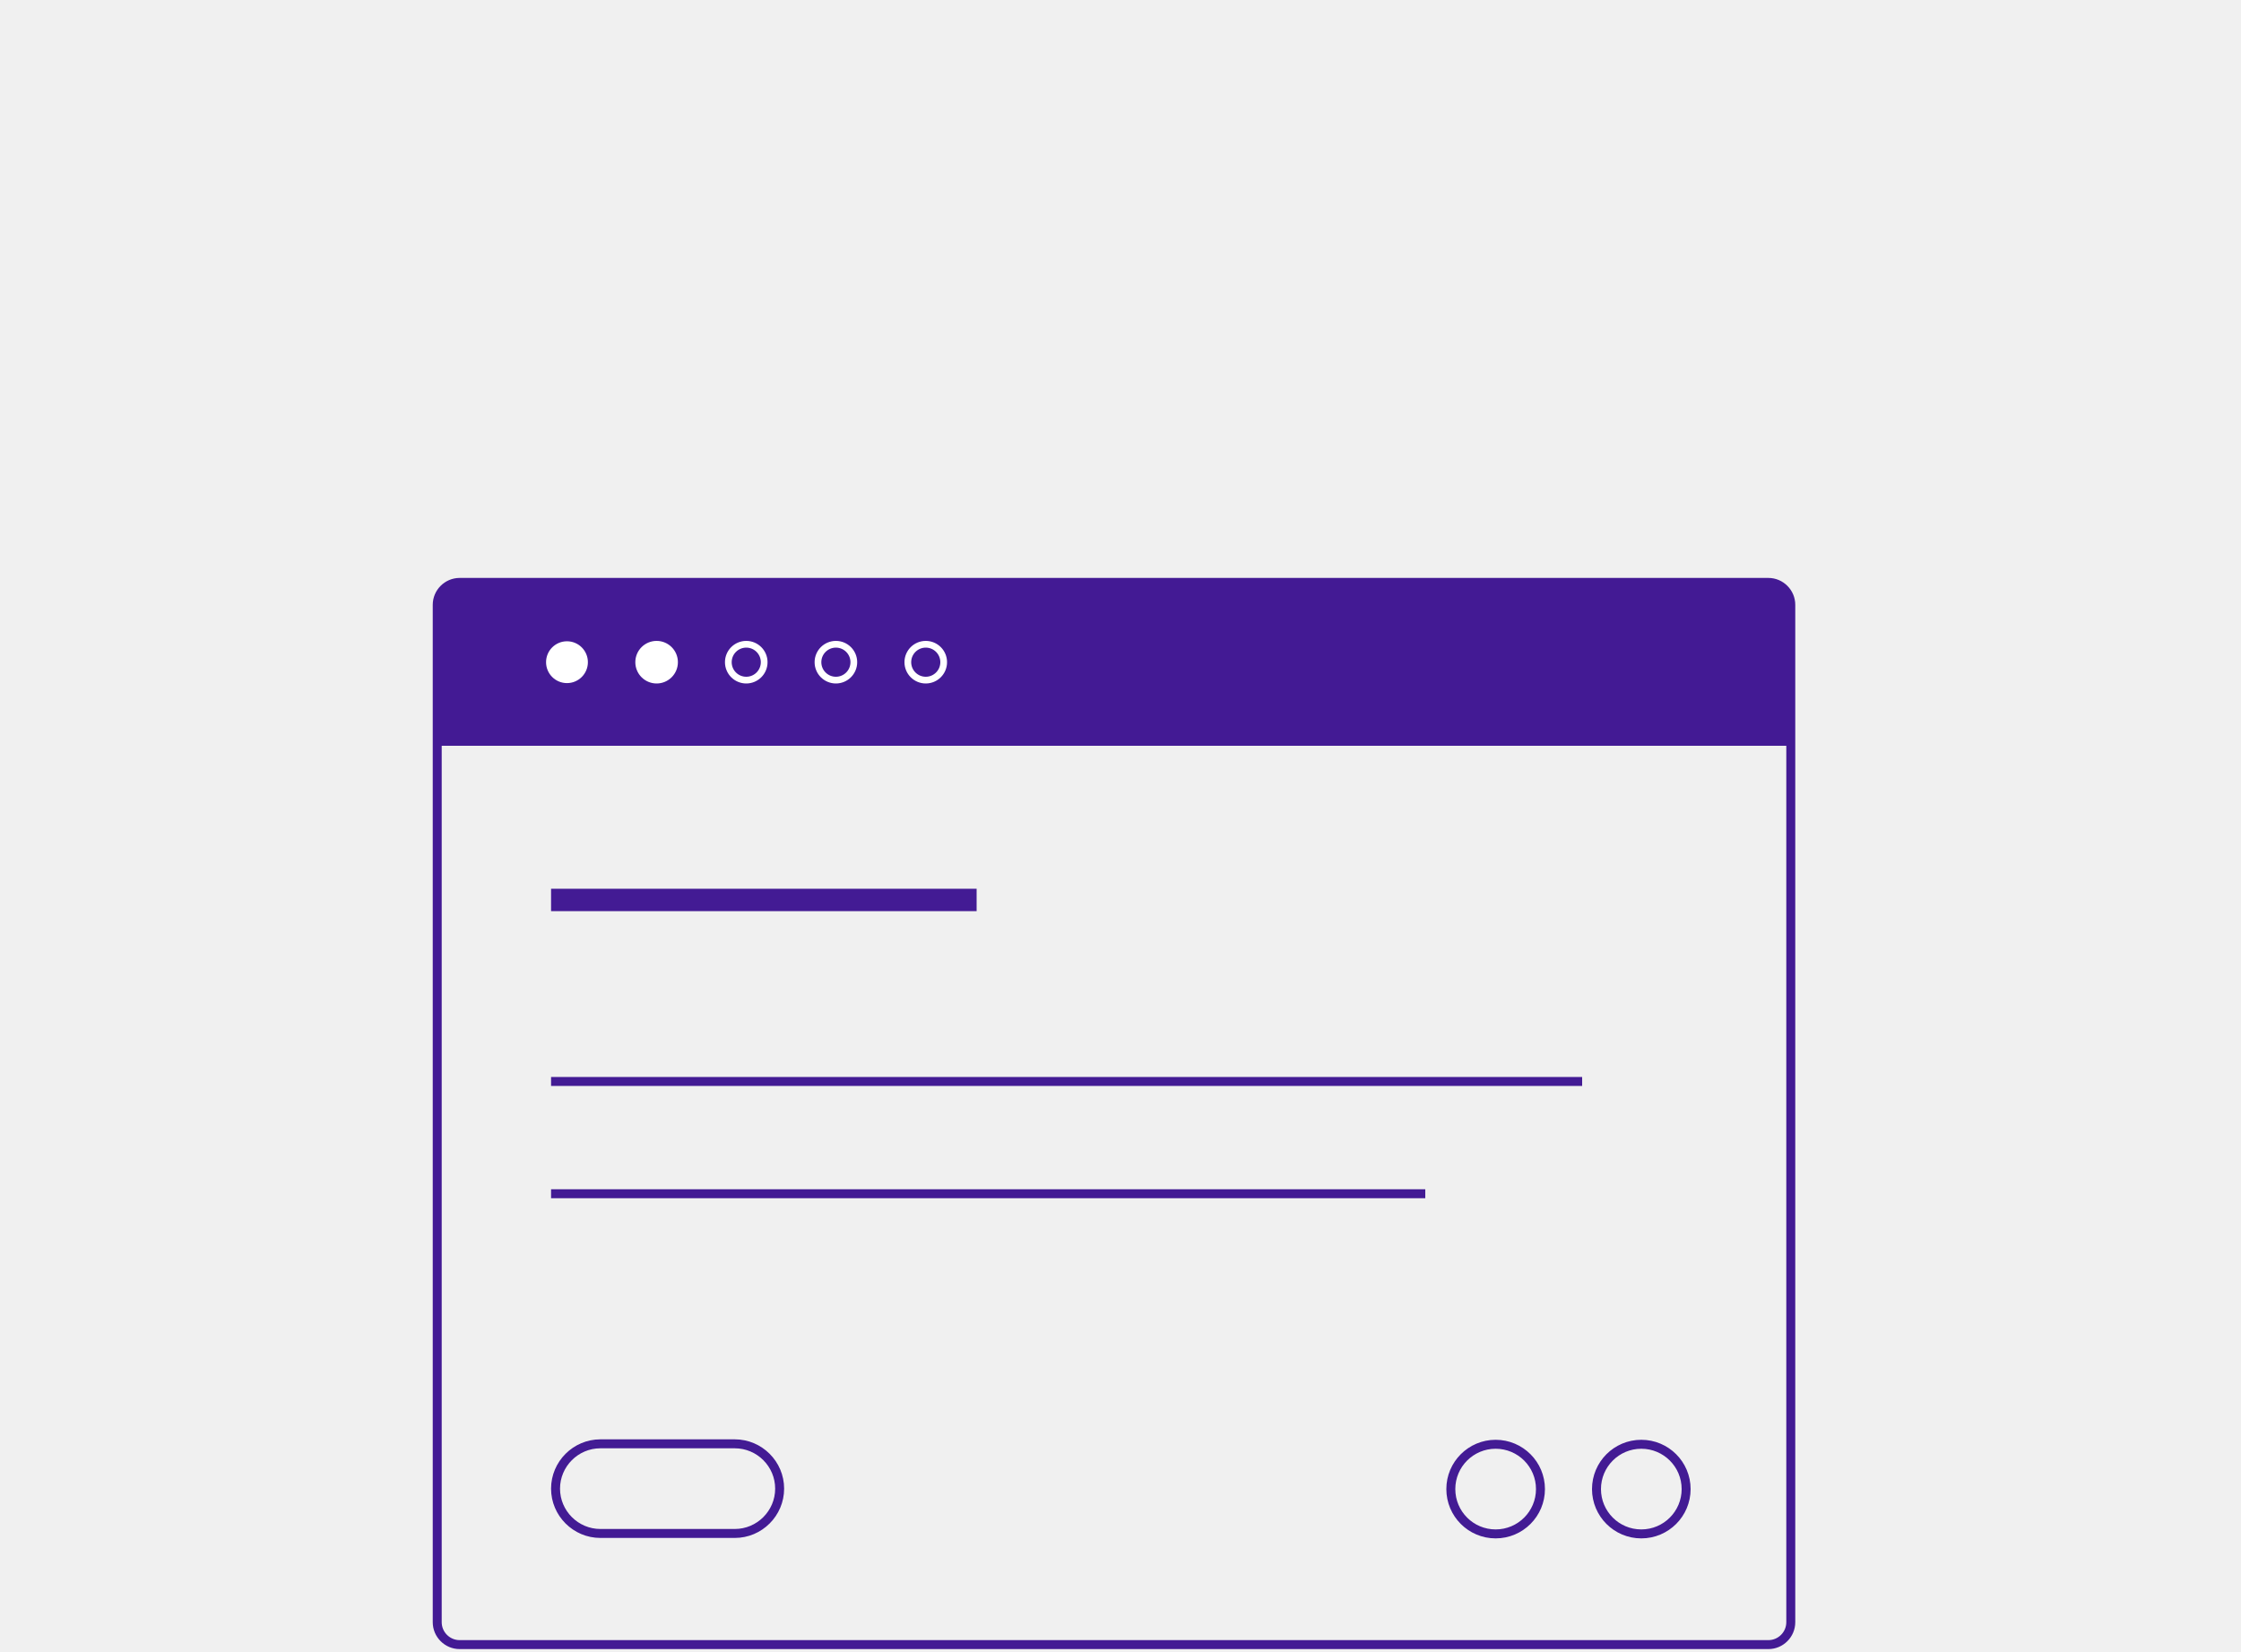
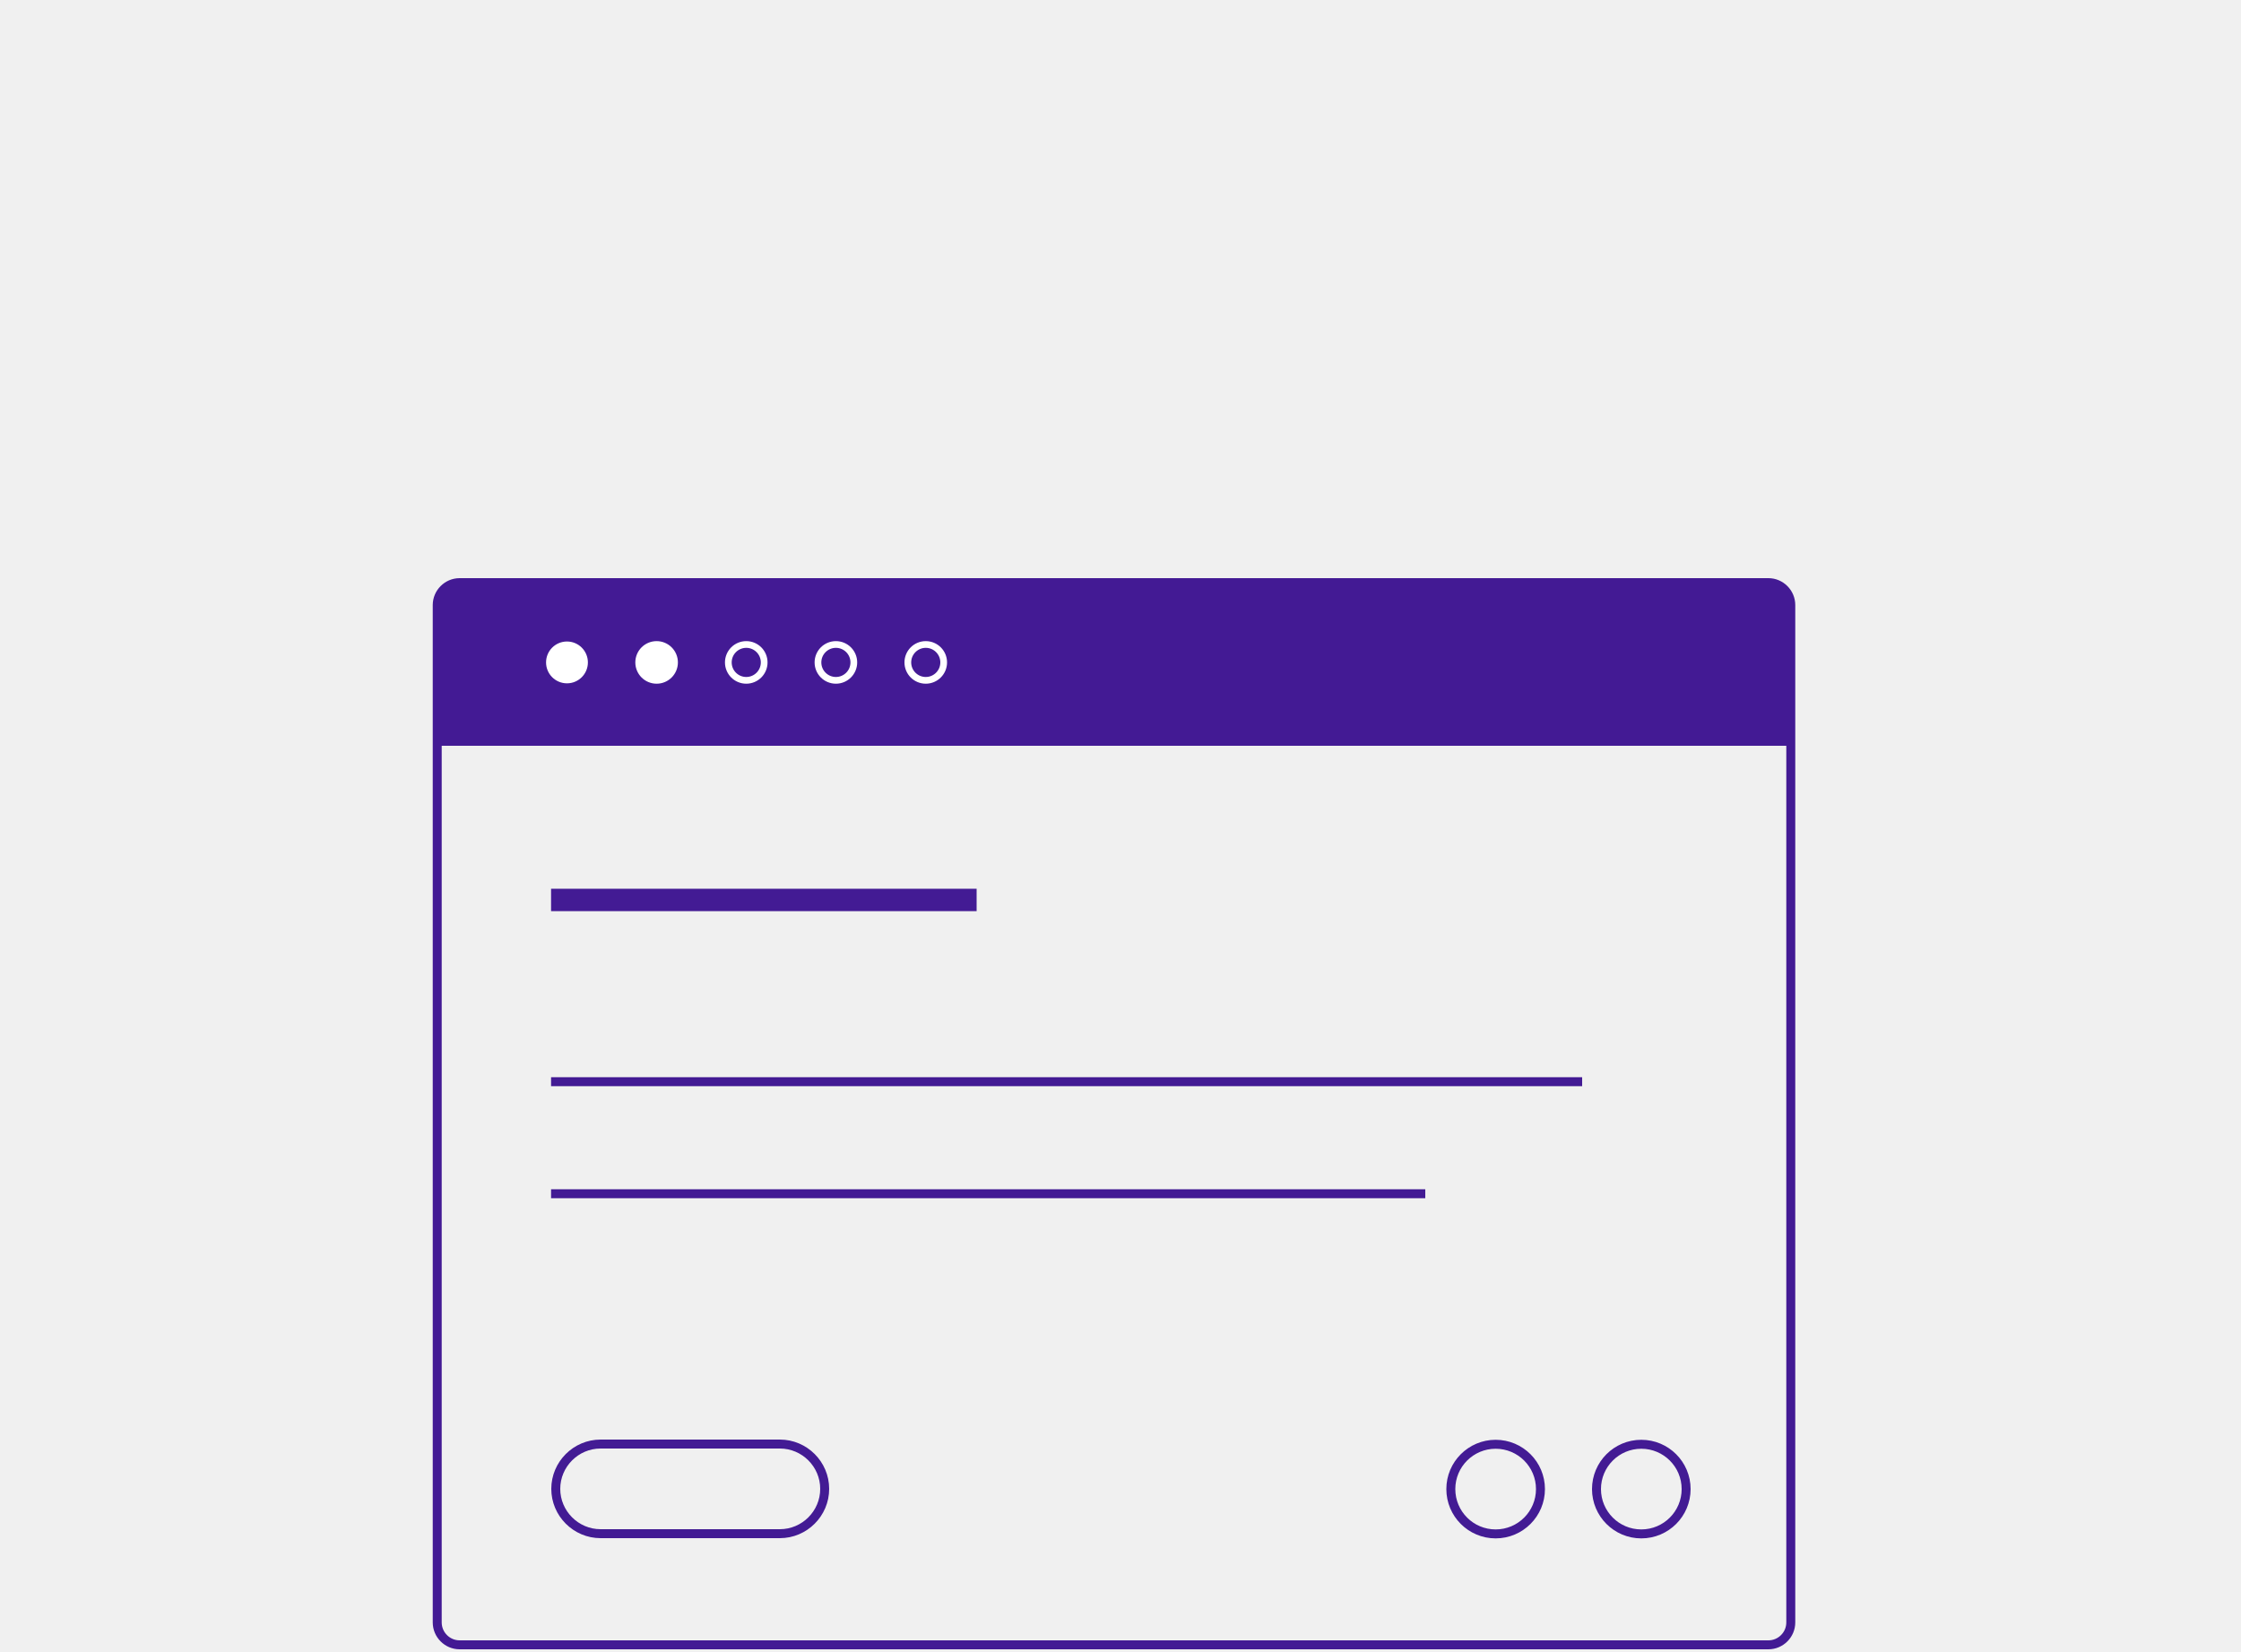
<svg xmlns="http://www.w3.org/2000/svg" version="1.1" id="Layer_1" x="0px" y="0px" viewBox="0 0 1000 737" enable-background="new 0 0 1000 737" xml:space="preserve">
  <g>
    <rect x="-758" y="253" fill="none" stroke="#431A94" stroke-width="5" stroke-linejoin="round" stroke-miterlimit="10" width="600" height="480" />
    <line fill="none" stroke="#431A94" stroke-width="5" stroke-miterlimit="10" x1="-758" y1="305" x2="-158" y2="305" />
    <circle fill="none" stroke="#431A94" stroke-width="3" stroke-linejoin="round" stroke-miterlimit="10" cx="-714.3" cy="277.8" r="5" />
    <circle fill="none" stroke="#431A94" stroke-width="3" stroke-linejoin="round" stroke-miterlimit="10" cx="-684.3" cy="277.8" r="5" />
    <circle fill="none" stroke="#431A94" stroke-width="3" stroke-linejoin="round" stroke-miterlimit="10" cx="-654.2" cy="277.8" r="5" />
    <line fill="none" stroke="#431A94" stroke-width="5" stroke-miterlimit="10" x1="-592.8" y1="355" x2="-543.3" y2="355" />
    <line fill="none" stroke="#431A94" stroke-width="5" stroke-miterlimit="10" x1="-592.8" y1="385.1" x2="-463.2" y2="385.1" />
    <line fill="none" stroke="#431A94" stroke-width="5" stroke-miterlimit="10" x1="-592.8" y1="415.1" x2="-493.2" y2="415.1" />
    <line fill="none" stroke="#431A94" stroke-width="5" stroke-miterlimit="10" x1="-723" y1="385.1" x2="-693.4" y2="385.1" />
    <line fill="none" stroke="#431A94" stroke-width="5" stroke-miterlimit="10" x1="-723" y1="415.1" x2="-703.4" y2="415.1" />
    <line fill="none" stroke="#431A94" stroke-width="5" stroke-miterlimit="10" x1="-723" y1="355" x2="-683.4" y2="355" />
    <line fill="none" stroke="#431A94" stroke-width="5" stroke-miterlimit="10" x1="-592.8" y1="475.1" x2="-523.3" y2="475.1" />
    <line fill="none" stroke="#431A94" stroke-width="5" stroke-miterlimit="10" x1="-592.8" y1="505.2" x2="-493.2" y2="505.2" />
    <line fill="none" stroke="#431A94" stroke-width="5" stroke-miterlimit="10" x1="-592.8" y1="565.2" x2="-523.3" y2="565.2" />
    <line fill="none" stroke="#431A94" stroke-width="5" stroke-miterlimit="10" x1="-592.8" y1="595.2" x2="-503.3" y2="595.2" />
    <line fill="none" stroke="#431A94" stroke-width="5" stroke-miterlimit="10" x1="-592.8" y1="625.3" x2="-543.3" y2="625.3" />
    <line fill="none" stroke="#431A94" stroke-width="5" stroke-miterlimit="10" x1="-592.8" y1="535.2" x2="-523.3" y2="535.2" />
    <line fill="none" stroke="#431A94" stroke-width="5" stroke-miterlimit="10" x1="-654.3" y1="304.8" x2="-654.3" y2="731" />
  </g>
  <g>
    <circle fill="none" stroke="#431A94" stroke-width="6" stroke-miterlimit="10" cx="1517" cy="501" r="230" />
    <circle fill="none" stroke="#431A94" stroke-width="6" stroke-miterlimit="10" cx="1517" cy="512.5" r="16.1" />
    <line fill="none" stroke="#431A94" stroke-width="6" stroke-linecap="round" stroke-miterlimit="10" x1="1487.9" y1="541.2" x2="1501.5" y2="527.4" />
    <line fill="none" stroke="#431A94" stroke-width="6" stroke-linecap="round" stroke-miterlimit="10" x1="1529.1" y1="499.8" x2="1645.1" y2="383.2" />
    <path fill="none" stroke="#431A94" stroke-width="6" stroke-miterlimit="10" d="M1503.2,268.7v-32.1c0-7.6,6.2-13.8,13.8-13.8l0,0   c7.6,0,13.8,6.2,13.8,13.8v32.1" />
    <path fill="none" stroke="#431A94" stroke-width="6" stroke-miterlimit="10" d="M1502.5,239.2c-19.9-6.2-34.3-24.7-34.3-46.7   c0-27,21.9-48.9,48.9-48.9s48.9,21.9,48.9,48.9c0,21.8-14.3,40.3-34,46.6" />
    <path fill="none" stroke="#431A94" stroke-width="6" stroke-linecap="round" stroke-linejoin="round" stroke-miterlimit="10" d="   M1668.6,327.3l11.8-11.6c2.4-2.4,6.3-2.3,8.7,0.1l21.5,21.8c2.4,2.4,2.3,6.3-0.1,8.7l-11.8,11.6" />
  </g>
  <line fill="none" stroke="#431A94" stroke-width="5" stroke-linecap="round" stroke-linejoin="round" stroke-miterlimit="10" x1="247.8" y1="1606.9" x2="747.8" y2="1606.9" />
  <polyline fill="none" stroke="#431A94" stroke-width="5" stroke-linecap="round" stroke-linejoin="round" stroke-miterlimit="10" points="  617.8,1366.7 617.8,1217.6 377.9,1217.6 377.9,1366.7 " />
  <polyline fill="none" stroke="#431A94" stroke-width="5" stroke-linecap="round" stroke-linejoin="round" stroke-miterlimit="10" points="  575.5,1215.9 575.5,1195.1 420.2,1195.1 420.2,1215.9 " />
  <polyline fill="none" stroke="#431A94" stroke-width="5" stroke-linecap="round" stroke-linejoin="round" stroke-miterlimit="10" points="  549.6,1193.4 549.6,1173.1 446.1,1173.1 446.1,1193.4 " />
  <polyline fill="none" stroke="#431A94" stroke-width="5" stroke-linejoin="round" stroke-miterlimit="10" points="529.5,1607   529.5,1285.7 466.2,1285.7 466.2,1607 " />
  <line fill="none" stroke="#431A94" stroke-width="5" stroke-linejoin="round" stroke-miterlimit="10" x1="487.7" y1="1285.7" x2="487.7" y2="1607" />
  <line fill="none" stroke="#431A94" stroke-width="5" stroke-linejoin="round" stroke-miterlimit="10" x1="508" y1="1285.7" x2="508" y2="1607" />
  <polyline fill="none" stroke="#431A94" stroke-width="5" stroke-linejoin="round" stroke-miterlimit="10" points="596.2,1367.3   596.2,1285.8 553.2,1285.8 553.2,1367.3 " />
  <line fill="none" stroke="#431A94" stroke-width="5" stroke-linecap="round" stroke-linejoin="round" stroke-miterlimit="10" x1="574.7" y1="1285.8" x2="574.7" y2="1368.3" />
  <line fill="none" stroke="#431A94" stroke-width="5" stroke-linecap="round" stroke-linejoin="round" stroke-miterlimit="10" x1="497.8" y1="908" x2="497.8" y2="1007" />
  <line fill="none" stroke="#431A94" stroke-width="5" stroke-linecap="round" stroke-linejoin="round" stroke-miterlimit="10" x1="466.2" y1="1171.4" x2="466.2" y2="1143" />
  <line fill="none" stroke="#431A94" stroke-width="5" stroke-linecap="round" stroke-linejoin="round" stroke-miterlimit="10" x1="529.9" y1="1171.4" x2="529.9" y2="1143" />
  <line fill="none" stroke="#431A94" stroke-width="5" stroke-linecap="round" stroke-linejoin="round" stroke-miterlimit="10" x1="466.2" y1="1143" x2="472.2" y2="1137.1" />
  <line fill="none" stroke="#431A94" stroke-width="5" stroke-linecap="round" stroke-linejoin="round" stroke-miterlimit="10" x1="529.9" y1="1143" x2="523.9" y2="1137.1" />
  <line fill="none" stroke="#431A94" stroke-width="5" stroke-linecap="round" stroke-linejoin="round" stroke-miterlimit="10" x1="472.2" y1="1136.7" x2="472.2" y2="1106.9" />
  <line fill="none" stroke="#431A94" stroke-width="5" stroke-linecap="round" stroke-linejoin="round" stroke-miterlimit="10" x1="523.9" y1="1136.7" x2="523.9" y2="1106.9" />
  <line fill="none" stroke="#431A94" stroke-width="5" stroke-linecap="round" stroke-linejoin="round" stroke-miterlimit="10" x1="472.2" y1="1106.9" x2="481.2" y2="1098" />
  <line fill="none" stroke="#431A94" stroke-width="5" stroke-linecap="round" stroke-linejoin="round" stroke-miterlimit="10" x1="523.9" y1="1106.9" x2="514.9" y2="1098" />
  <line fill="none" stroke="#431A94" stroke-width="5" stroke-linecap="round" stroke-linejoin="round" stroke-miterlimit="10" x1="481.2" y1="1097.6" x2="481.2" y2="1038.8" />
  <line fill="none" stroke="#431A94" stroke-width="5" stroke-linecap="round" stroke-linejoin="round" stroke-miterlimit="10" x1="514.9" y1="1097.6" x2="514.9" y2="1038.8" />
  <line fill="none" stroke="#431A94" stroke-width="5" stroke-linecap="round" stroke-linejoin="round" stroke-miterlimit="10" x1="481.2" y1="1037.8" x2="514.9" y2="1037.8" />
  <path fill="none" stroke="#431A94" stroke-width="5" stroke-linecap="round" stroke-linejoin="round" stroke-miterlimit="10" d="  M486.6,1035.2V1025c0-6,5.3-15.3,11.3-15.3l0,0c6,0,11.3,9.3,11.3,15.3v10.1" />
  <polyline fill="none" stroke="#431A94" stroke-width="5" stroke-linejoin="round" stroke-miterlimit="10" points="650.3,1606.7   650.3,1546.1 547.4,1546.1 547.4,1606.7 " />
  <polyline fill="none" stroke="#431A94" stroke-width="5" stroke-linejoin="round" stroke-miterlimit="10" points="639.7,1544.9   639.7,1368.2 553.2,1368.2 553.2,1544.9 " />
  <line fill="none" stroke="#431A94" stroke-width="5" stroke-linecap="round" stroke-linejoin="round" stroke-miterlimit="10" x1="574.7" y1="1390.4" x2="574.7" y2="1546.1" />
  <line fill="none" stroke="#431A94" stroke-width="5" stroke-linecap="round" stroke-linejoin="round" stroke-miterlimit="10" x1="596.4" y1="1390.4" x2="596.4" y2="1546.1" />
  <line fill="none" stroke="#431A94" stroke-width="5" stroke-linecap="round" stroke-linejoin="round" stroke-miterlimit="10" x1="618.1" y1="1390.4" x2="618.1" y2="1546.1" />
  <line fill="none" stroke="#431A94" stroke-width="5" stroke-linecap="round" stroke-linejoin="round" stroke-miterlimit="10" x1="567.5" y1="1566.3" x2="567.5" y2="1606.9" />
  <line fill="none" stroke="#431A94" stroke-width="5" stroke-linecap="round" stroke-linejoin="round" stroke-miterlimit="10" x1="587.7" y1="1566.3" x2="587.7" y2="1606.9" />
  <line fill="none" stroke="#431A94" stroke-width="5" stroke-linecap="round" stroke-linejoin="round" stroke-miterlimit="10" x1="608" y1="1566.3" x2="608" y2="1606.9" />
  <line fill="none" stroke="#431A94" stroke-width="5" stroke-linecap="round" stroke-linejoin="round" stroke-miterlimit="10" x1="629.7" y1="1566.3" x2="629.7" y2="1606.9" />
  <polyline fill="none" stroke="#431A94" stroke-width="5" stroke-linejoin="round" stroke-miterlimit="10" points="398.3,1367.3   398.3,1285.8 441.4,1285.8 441.4,1367.3 " />
  <line fill="none" stroke="#431A94" stroke-width="5" stroke-linecap="round" stroke-linejoin="round" stroke-miterlimit="10" x1="419.9" y1="1285.8" x2="419.9" y2="1368.3" />
  <polyline fill="none" stroke="#431A94" stroke-width="5" stroke-linejoin="round" stroke-miterlimit="10" points="344.2,1606.7   344.2,1546.1 447.2,1546.1 447.2,1606.7 " />
  <polyline fill="none" stroke="#431A94" stroke-width="5" stroke-linejoin="round" stroke-miterlimit="10" points="354.9,1544.9   354.9,1368.2 441.4,1368.2 441.4,1544.9 " />
  <line fill="none" stroke="#431A94" stroke-width="5" stroke-linecap="round" stroke-linejoin="round" stroke-miterlimit="10" x1="419.9" y1="1390.4" x2="419.9" y2="1546.1" />
  <line fill="none" stroke="#431A94" stroke-width="5" stroke-linecap="round" stroke-linejoin="round" stroke-miterlimit="10" x1="398.2" y1="1390.4" x2="398.2" y2="1546.1" />
  <line fill="none" stroke="#431A94" stroke-width="5" stroke-linecap="round" stroke-linejoin="round" stroke-miterlimit="10" x1="376.4" y1="1390.4" x2="376.4" y2="1546.1" />
  <line fill="none" stroke="#431A94" stroke-width="5" stroke-linecap="round" stroke-linejoin="round" stroke-miterlimit="10" x1="365.3" y1="1566.3" x2="365.3" y2="1606.9" />
  <line fill="none" stroke="#431A94" stroke-width="5" stroke-linecap="round" stroke-linejoin="round" stroke-miterlimit="10" x1="385.6" y1="1566.3" x2="385.6" y2="1606.9" />
  <line fill="none" stroke="#431A94" stroke-width="5" stroke-linecap="round" stroke-linejoin="round" stroke-miterlimit="10" x1="405.8" y1="1566.3" x2="405.8" y2="1606.9" />
  <line fill="none" stroke="#431A94" stroke-width="5" stroke-linecap="round" stroke-linejoin="round" stroke-miterlimit="10" x1="427.5" y1="1566.3" x2="427.5" y2="1606.9" />
  <line fill="none" stroke="#431A94" stroke-width="5" stroke-linecap="round" stroke-linejoin="round" stroke-miterlimit="10" x1="497.8" y1="1038.1" x2="497.8" y2="1172.1" />
  <path fill="#431A94" d="M799.8,332.8h-604v-63.3c0-4.8,3.9-8.8,8.8-8.8h586.5c4.8,0,8.8,3.9,8.8,8.8V332.8z" />
-   <circle fill="#FFFFFF" stroke="#FFFFFF" stroke-width="2.667" stroke-miterlimit="10" cx="253" cy="295.5" r="8" />
+   <circle fill="#FFFFFF" stroke="#FFFFFF" stroke-width="2.667" stroke-miterlimit="10" cx="253" cy="295.6" r="8" />
  <circle fill="none" stroke="#431B94" stroke-width="4" stroke-miterlimit="10" cx="732.4" cy="664.5" r="20" />
  <line fill="none" stroke="#431B94" stroke-width="10" stroke-miterlimit="10" x1="245.9" y1="401.6" x2="435.8" y2="401.6" />
-   <line fill="none" stroke="#431B94" stroke-width="4" stroke-miterlimit="10" x1="245.9" y1="482.6" x2="706" y2="482.6" />
+   <line fill="none" stroke="#431B94" stroke-width="4" stroke-miterlimit="10" x1="245.9" y1="482.7" x2="706" y2="482.7" />
  <line fill="none" stroke="#431B94" stroke-width="4" stroke-miterlimit="10" x1="245.9" y1="532.7" x2="636" y2="532.7" />
-   <path fill="none" stroke="#431B94" stroke-width="4" stroke-miterlimit="10" d="M327.9,684.3h-60c-11,0-20-9-20-20v0  c0-11,9-20,20-20h60c11,0,20,9,20,20v0C347.9,675.3,338.9,684.3,327.9,684.3z" />
+   <path fill="none" stroke="#431B94" stroke-width="4" stroke-miterlimit="10" d="M348,684.4h-80c-11,0-20-9-20-20v0c0-11,9-20,20-20  h80c11,0,20,9,20,20v0C368,675.4,359,684.4,348,684.4z" />
  <circle fill="none" stroke="#431B94" stroke-width="4" stroke-miterlimit="10" cx="667.4" cy="664.5" r="20" />
-   <circle fill="#FFFFFF" stroke="#FFFFFF" stroke-width="3" stroke-miterlimit="10" cx="293" cy="295.5" r="8" />
-   <circle fill="none" stroke="#FFFFFF" stroke-width="3" stroke-miterlimit="10" cx="333" cy="295.5" r="8" />
-   <circle fill="none" stroke="#FFFFFF" stroke-width="3" stroke-miterlimit="10" cx="373" cy="295.5" r="8" />
-   <circle fill="none" stroke="#FFFFFF" stroke-width="3" stroke-miterlimit="10" cx="413.1" cy="295.5" r="8" />
+   <circle fill="#FFFFFF" stroke="#FFFFFF" stroke-width="3" stroke-miterlimit="10" cx="293" cy="295.6" r="8" />
+   <circle fill="none" stroke="#FFFFFF" stroke-width="3" stroke-miterlimit="10" cx="333" cy="295.6" r="8" />
+   <circle fill="none" stroke="#FFFFFF" stroke-width="3" stroke-miterlimit="10" cx="373" cy="295.6" r="8" />
+   <circle fill="none" stroke="#FFFFFF" stroke-width="3" stroke-miterlimit="10" cx="413.1" cy="295.6" r="8" />
  <g>
-     <path fill="#431A94" d="M789.1,261.9c4.4,0,8,3.6,8,8v454c0,4.4-3.6,8-8,8h-584c-4.4,0-8-3.6-8-8v-454c0-4.4,3.6-8,8-8H789.1    M789.1,257.9h-584c-6.6,0-12,5.4-12,12v454c0,6.6,5.4,12,12,12h584c6.6,0,12-5.4,12-12v-454C801.1,263.3,795.7,257.9,789.1,257.9   L789.1,257.9z" />
+     <path fill="#431A94" d="M789.1,262c4.4,0,8,3.6,8,8v454c0,4.4-3.6,8-8,8h-584c-4.4,0-8-3.6-8-8V270c0-4.4,3.6-8,8-8H789.1    M789.1,258h-584c-6.6,0-12,5.4-12,12v454c0,6.6,5.4,12,12,12h584c6.6,0,12-5.4,12-12V270C801.1,263.4,795.7,258,789.1,258   L789.1,258z" />
+   </g>
+   <line fill="none" stroke="#431A94" stroke-width="4" stroke-miterlimit="10" x1="-1496.2" y1="416.3" x2="-1496.2" y2="501.2" />
+   <path fill="none" stroke="#431A94" stroke-width="4" stroke-linecap="round" stroke-linejoin="round" stroke-miterlimit="10" d="  M-1295.9,570.7v-67.9l0,0c0-1.1-0.9-1.9-1.9-1.9h-396.4c-1.1,0-1.9,0.9-1.9,1.9l0,0v67.9" />
+   <g>
+     <g>
+       <path fill="#431A94" d="M-1390.4,253c2.8,0,5,2.2,5,5v149.8c0,2.8-2.2,5-5,5h-209.7c-2.8,0-5-2.2-5-5V258c0-2.8,2.2-5,5-5H-1390.4     M-1390.4,249h-209.7c-5,0-9,4-9,9v149.8c0,5,4,9,9,9h209.7c5,0,9-4,9-9V258C-1381.4,253-1385.4,249-1390.4,249L-1390.4,249z" />
+     </g>
+     <path fill="#431A94" d="M-1385.3,281.2h-222v-24.7c0-3,2.4-5.3,5.3-5.3h211.3c3,0,5.3,2.4,5.3,5.3V281.2z" />
+     <line fill="none" stroke="#431B94" stroke-width="6" stroke-miterlimit="10" x1="-1582.9" y1="308.4" x2="-1503.1" y2="308.4" />
+     <line fill="none" stroke="#431B94" stroke-width="3" stroke-miterlimit="10" x1="-1582.9" y1="333.4" x2="-1433" y2="333.4" />
+     <circle fill="none" stroke="#431B94" stroke-width="3" stroke-miterlimit="10" cx="-1417.8" cy="382" r="10" />
+     <path fill="none" stroke="#431B94" stroke-width="3" stroke-miterlimit="10" d="M-1546.9,392h-25c-5.5,0-10-4.5-10-10l0,0   c0-5.5,4.5-10,10-10h25c5.5,0,10,4.5,10,10l0,0C-1536.9,387.5-1541.4,392-1546.9,392z" />
  </g>
  <g>
    <g>
-       <path fill="#431A94" d="M-1226.5,257c2.8,0,5,2.2,5,5v149.8c0,2.8-2.2,5-5,5h-219.7c-2.8,0-5-2.2-5-5V262c0-2.8,2.2-5,5-5H-1226.5     M-1226.5,253h-219.7c-5,0-9,4-9,9v149.8c0,5,4,9,9,9h219.7c5,0,9-4,9-9V262C-1217.5,257-1221.5,253-1226.5,253L-1226.5,253z" />
+       <path fill="#431A94" d="M-1590.6,573.2c2.8,0,5,2.2,5,5V728c0,2.8-2.2,5-5,5h-209.7c-2.8,0-5-2.2-5-5V578.2c0-2.8,2.2-5,5-5    H-1590.6 M-1590.6,569.2h-209.7c-5,0-9,4-9,9V728c0,5,4,9,9,9h209.7c5,0,9-4,9-9V578.2C-1581.6,573.3-1585.6,569.2-1590.6,569.2    L-1590.6,569.2z" />
    </g>
-     <line fill="none" stroke="#431A94" stroke-width="4" stroke-miterlimit="10" x1="-1335.5" y1="420.3" x2="-1335.5" y2="505.2" />
-     <polyline fill="none" stroke="#431A94" stroke-width="4" stroke-linejoin="round" stroke-miterlimit="10" points="-1136.2,574.7    -1136.2,506.7 -1136.2,504.8 -1529.5,504.8 -1529.5,506.7 -1529.5,574.7  " />
-     <path fill="#431A94" d="M-1221.4,285.2h-232v-24.7c0-3,2.4-5.3,5.3-5.3h221.3c3,0,5.3,2.4,5.3,5.3V285.2z" />
-     <line fill="none" stroke="#431B94" stroke-width="6" stroke-miterlimit="10" x1="-1426" y1="312.4" x2="-1346.2" y2="312.4" />
-     <line fill="none" stroke="#431B94" stroke-width="3" stroke-miterlimit="10" x1="-1426" y1="337.4" x2="-1276.1" y2="337.4" />
-     <circle fill="none" stroke="#431B94" stroke-width="3" stroke-miterlimit="10" cx="-1248.9" cy="386" r="10" />
-     <path fill="none" stroke="#431B94" stroke-width="3" stroke-miterlimit="10" d="M-1391,396h-25c-5.5,0-10-4.5-10-10l0,0   c0-5.5,4.5-10,10-10h25c5.5,0,10,4.5,10,10l0,0C-1381,391.5-1385.5,396-1391,396z" />
+     <path fill="#431A94" d="M-1585.4,601.5h-222v-24.7c0-3,2.4-5.3,5.3-5.3h211.3c3,0,5.3,2.4,5.3,5.3V601.5z" />
+     <line fill="none" stroke="#431B94" stroke-width="6" stroke-miterlimit="10" x1="-1783" y1="628.6" x2="-1703.2" y2="628.6" />
+     <line fill="none" stroke="#431B94" stroke-width="3" stroke-miterlimit="10" x1="-1783" y1="653.6" x2="-1633.2" y2="653.6" />
+     <circle fill="none" stroke="#431B94" stroke-width="3" stroke-miterlimit="10" cx="-1617.9" cy="702.3" r="10" />
+     <path fill="none" stroke="#431B94" stroke-width="3" stroke-miterlimit="10" d="M-1747.1,712.3h-25c-5.5,0-10-4.5-10-10l0,0   c0-5.5,4.5-10,10-10h25c5.5,0,10,4.5,10,10l0,0C-1737.1,707.8-1741.6,712.3-1747.1,712.3z" />
+   </g>
+   <g>
    <g>
-       <path fill="#431A94" d="M-1418.7,571.9c2.8,0,5,2.2,5,5v149.8c0,2.8-2.2,5-5,5h-219.7c-2.8,0-5-2.2-5-5V576.9c0-2.8,2.2-5,5-5    H-1418.7 M-1418.7,567.9h-219.7c-5,0-9,4-9,9v149.8c0,5,4,9,9,9h219.7c5,0,9-4,9-9V576.9C-1409.7,571.9-1413.7,567.9-1418.7,567.9    L-1418.7,567.9z" />
+       <path fill="#431A94" d="M-1190.2,573.2c2.8,0,5,2.2,5,5V728c0,2.8-2.2,5-5,5h-209.7c-2.8,0-5-2.2-5-5V578.2c0-2.8,2.2-5,5-5    H-1190.2 M-1190.2,569.2h-209.7c-5,0-9,4-9,9V728c0,5,4,9,9,9h209.7c5,0,9-4,9-9V578.2C-1181.2,573.3-1185.3,569.2-1190.2,569.2    L-1190.2,569.2z" />
    </g>
-     <path fill="#431A94" d="M-1413.5,600.2h-232v-24.7c0-3,2.4-5.3,5.3-5.3h221.3c3,0,5.3,2.4,5.3,5.3V600.2z" />
-     <line fill="none" stroke="#431B94" stroke-width="6" stroke-miterlimit="10" x1="-1618.1" y1="627.3" x2="-1538.3" y2="627.3" />
-     <line fill="none" stroke="#431B94" stroke-width="3" stroke-miterlimit="10" x1="-1618.1" y1="652.3" x2="-1468.3" y2="652.3" />
-     <circle fill="none" stroke="#431B94" stroke-width="3" stroke-miterlimit="10" cx="-1441" cy="700.9" r="10" />
-     <path fill="none" stroke="#431B94" stroke-width="3" stroke-miterlimit="10" d="M-1583.2,710.9h-25c-5.5,0-10-4.5-10-10l0,0   c0-5.5,4.5-10,10-10h25c5.5,0,10,4.5,10,10l0,0C-1573.2,706.4-1577.7,710.9-1583.2,710.9z" />
+     <path fill="#431A94" d="M-1185.1,601.5h-222v-24.7c0-3,2.4-5.3,5.3-5.3h211.3c3,0,5.3,2.4,5.3,5.3V601.5z" />
+     <line fill="none" stroke="#431B94" stroke-width="6" stroke-miterlimit="10" x1="-1382.7" y1="628.6" x2="-1302.9" y2="628.6" />
+     <line fill="none" stroke="#431B94" stroke-width="3" stroke-miterlimit="10" x1="-1382.7" y1="653.6" x2="-1232.9" y2="653.6" />
+     <circle fill="none" stroke="#431B94" stroke-width="3" stroke-miterlimit="10" cx="-1217.6" cy="702.3" r="10" />
+     <path fill="none" stroke="#431B94" stroke-width="3" stroke-miterlimit="10" d="M-1346.7,712.3h-25c-5.5,0-10-4.5-10-10l0,0   c0-5.5,4.5-10,10-10h25c5.5,0,10,4.5,10,10l0,0C-1336.7,707.8-1341.2,712.3-1346.7,712.3z" />
+   </g>
+   <g>
    <g>
-       <path fill="#431A94" d="M-1025.3,571.9c2.8,0,5,2.2,5,5v149.8c0,2.8-2.2,5-5,5H-1245c-2.8,0-5-2.2-5-5V576.9c0-2.8,2.2-5,5-5    H-1025.3 M-1025.3,567.9H-1245c-5,0-9,4-9,9v149.8c0,5,4,9,9,9h219.7c5,0,9-4,9-9V576.9C-1016.3,571.9-1020.4,567.9-1025.3,567.9    L-1025.3,567.9z" />
+       <path fill="#431A94" d="M2569,572.2c2.2,0,4,1.8,4,4V728c0,2.2-1.8,4-4,4h-211.7c-2.2,0-4-1.8-4-4V576.2c0-2.2,1.8-4,4-4H2569     M2569,568.2h-211.7c-4.4,0-8,3.6-8,8V728c0,4.4,3.6,8,8,8H2569c4.4,0,8-3.6,8-8V576.2C2577,571.8,2573.4,568.2,2569,568.2    L2569,568.2z" />
    </g>
-     <path fill="#431A94" d="M-1020.2,600.2h-232v-24.7c0-3,2.4-5.3,5.3-5.3h221.3c3,0,5.3,2.4,5.3,5.3V600.2z" />
-     <line fill="none" stroke="#431B94" stroke-width="6" stroke-miterlimit="10" x1="-1224.8" y1="627.3" x2="-1145" y2="627.3" />
-     <line fill="none" stroke="#431B94" stroke-width="3" stroke-miterlimit="10" x1="-1224.8" y1="652.3" x2="-1075" y2="652.3" />
-     <circle fill="none" stroke="#431B94" stroke-width="3" stroke-miterlimit="10" cx="-1047.7" cy="700.9" r="10" />
-     <path fill="none" stroke="#431B94" stroke-width="3" stroke-miterlimit="10" d="M-1189.8,710.9h-25c-5.5,0-10-4.5-10-10l0,0   c0-5.5,4.5-10,10-10h25c5.5,0,10,4.5,10,10l0,0C-1179.8,706.4-1184.3,710.9-1189.8,710.9z" />
+     <path fill="#431A94" d="M2573.1,600.5h-222v-24.7c0-3,2.4-5.3,5.3-5.3h211.3c3,0,5.3,2.4,5.3,5.3V600.5z" />
+     <line fill="none" stroke="#431B94" stroke-width="6" stroke-miterlimit="10" x1="2375.5" y1="627.6" x2="2455.3" y2="627.6" />
+     <line fill="none" stroke="#431B94" stroke-width="3" stroke-miterlimit="10" x1="2375.5" y1="652.6" x2="2525.4" y2="652.6" />
+     <circle fill="none" stroke="#431B94" stroke-width="3" stroke-miterlimit="10" cx="2540.6" cy="701.3" r="10" />
+     <path fill="none" stroke="#431B94" stroke-width="3" stroke-miterlimit="10" d="M2411.5,711.3h-25c-5.5,0-10-4.5-10-10l0,0   c0-5.5,4.5-10,10-10h25c5.5,0,10,4.5,10,10l0,0C2421.5,706.8,2417,711.3,2411.5,711.3z" />
  </g>
+   <g>
+     <path fill="#431A94" d="M2288.8,572.2c2.2,0,4,1.8,4,4V728c0,2.2-1.8,4-4,4h-211.7c-2.2,0-4-1.8-4-4V576.2c0-2.2,1.8-4,4-4H2288.8    M2288.8,568.2h-211.7c-4.4,0-8,3.6-8,8V728c0,4.4,3.6,8,8,8h211.7c4.4,0,8-3.6,8-8V576.2C2296.8,571.8,2293.2,568.2,2288.8,568.2   L2288.8,568.2z" />
+   </g>
+   <path fill="#431A94" d="M2292.9,600.5h-222v-24.7c0-3,2.4-5.3,5.3-5.3h211.3c3,0,5.3,2.4,5.3,5.3V600.5z" />
+   <line fill="none" stroke="#431B94" stroke-width="6" stroke-miterlimit="10" x1="2095.3" y1="627.6" x2="2175.1" y2="627.6" />
+   <line fill="none" stroke="#431B94" stroke-width="3" stroke-miterlimit="10" x1="2095.3" y1="652.6" x2="2245.1" y2="652.6" />
+   <circle fill="none" stroke="#431B94" stroke-width="3" stroke-miterlimit="10" cx="2260.4" cy="701.3" r="10" />
+   <path fill="none" stroke="#431B94" stroke-width="3" stroke-miterlimit="10" d="M2131.3,711.3h-25c-5.5,0-10-4.5-10-10l0,0  c0-5.5,4.5-10,10-10h25c5.5,0,10,4.5,10,10l0,0C2141.3,706.8,2136.8,711.3,2131.3,711.3z" />
+   <line fill="none" stroke="#431B94" stroke-width="8" stroke-miterlimit="10" x1="2095.3" y1="293.3" x2="2305.2" y2="293.3" />
+   <line fill="none" stroke="#431B94" stroke-width="3" stroke-miterlimit="10" x1="2095.3" y1="346.4" x2="2550.4" y2="346.4" />
+   <g>
+     <g>
+       <path fill="#431A94" d="M2569,252c2.2,0,4,1.8,4,4v261.9c0,2.2-1.8,4-4,4h-491.9c-2.2,0-4-1.8-4-4V256c0-2.2,1.8-4,4-4H2569     M2569,248h-491.9c-4.4,0-8,3.6-8,8v261.9c0,4.4,3.6,8,8,8H2569c4.4,0,8-3.6,8-8V256C2577,251.6,2573.4,248,2569,248L2569,248z" />
+     </g>
+   </g>
+   <rect x="2095.8" y="476.4" fill="#431A94" width="70" height="25" />
+   <line fill="none" stroke="#431B94" stroke-width="3" stroke-miterlimit="10" x1="2095.3" y1="386.4" x2="2550.4" y2="386.4" />
+   <line fill="none" stroke="#431B94" stroke-width="3" stroke-miterlimit="10" x1="2095.3" y1="426.4" x2="2550.4" y2="426.4" />
</svg>
